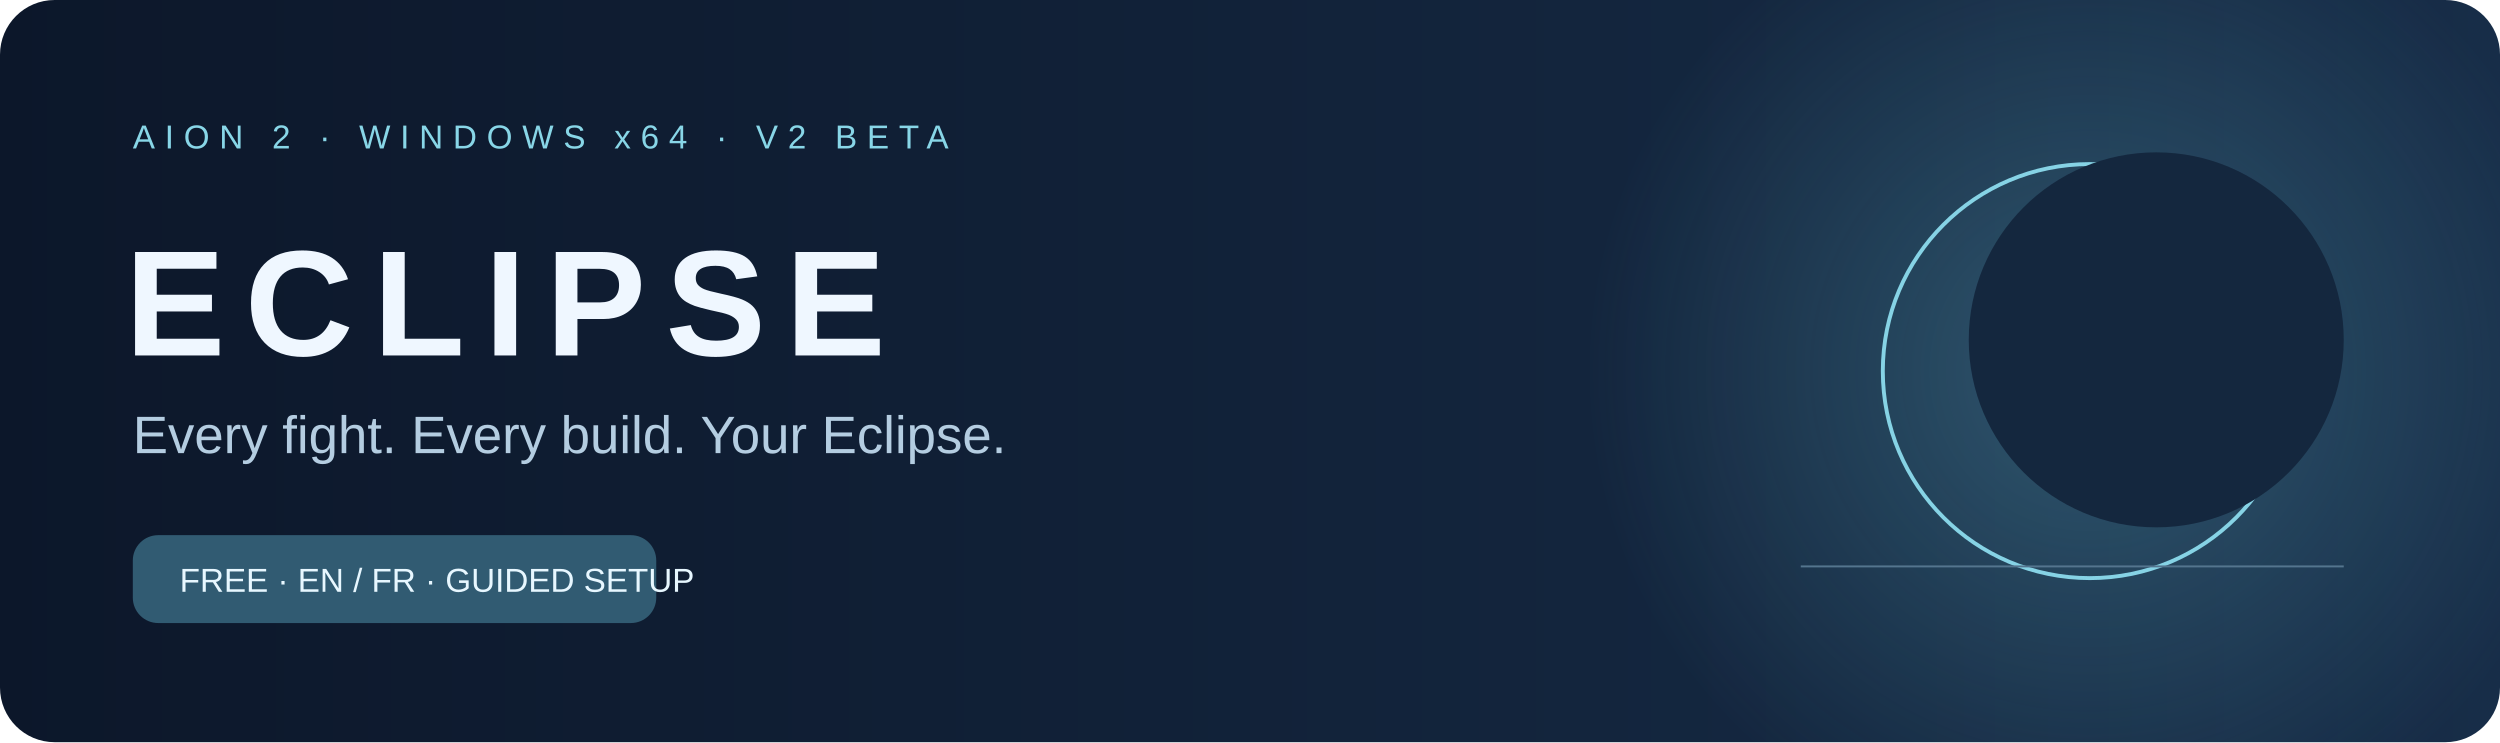
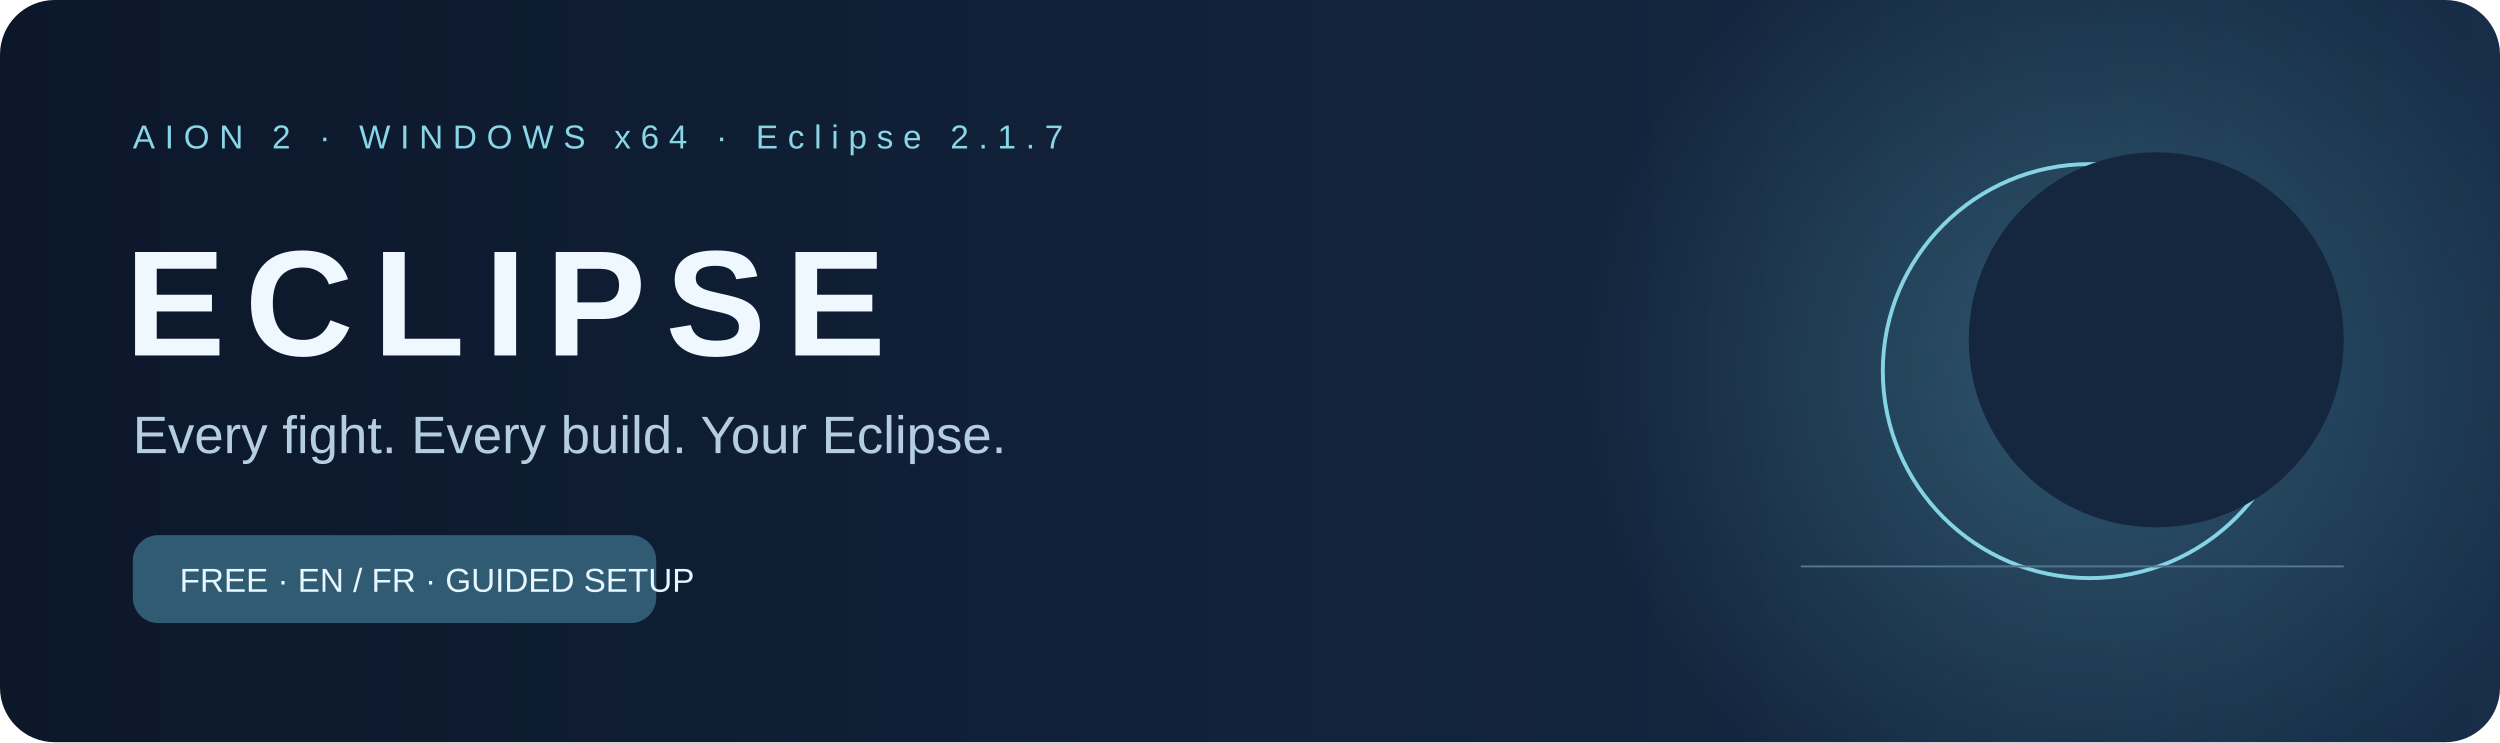
<svg xmlns="http://www.w3.org/2000/svg" width="1280" height="380" viewBox="0 0 1280 380" role="img" aria-labelledby="title desc">
  <defs>
    <linearGradient id="bg">
      <stop stop-color="#0c172a" />
      <stop offset="1" stop-color="#172d48" />
    </linearGradient>
    <radialGradient id="halo">
      <stop stop-color="#79d9ea" stop-opacity=".26" />
      <stop offset="1" stop-color="#79d9ea" stop-opacity="0" />
    </radialGradient>
  </defs>
  <rect width="1280" height="380" rx="28" fill="url(#bg)" />
  <circle cx="1070" cy="190" r="260" fill="url(#halo)" />
  <circle cx="1070" cy="190" r="106" fill="none" stroke="#86d3e5" stroke-width="2" />
  <circle cx="1104" cy="174" r="96" fill="#14273e" />
  <path d="M922 290h278" stroke="#54758e" stroke-width="1" />
-   <text x="68" y="76" fill="#88d6e7" font-family="Segoe UI,Arial,sans-serif" font-size="17" letter-spacing="5">AION 2 · WINDOWS x64 · V2 BETA</text>
+   <text x="68" y="76" fill="#88d6e7" font-family="Segoe UI,Arial,sans-serif" font-size="17" letter-spacing="5">AION 2 · WINDOWS x64 · Eclipse 2.1.7</text>
  <text x="64" y="182" fill="#eff7ff" font-family="Segoe UI,Arial,sans-serif" font-size="77" font-weight="600" letter-spacing="10">ECLIPSE</text>
  <text x="68" y="232" fill="#b4cde1" font-family="Segoe UI,Arial,sans-serif" font-size="27">Every fight. Every build. Your Eclipse.</text>
  <rect x="68" y="274" width="268" height="45" rx="13" fill="#315b72" />
  <text x="92" y="303" fill="#e7f7ff" font-family="Segoe UI,Arial,sans-serif" font-size="17">FREE · EN / FR · GUIDED SETUP</text>
</svg>
